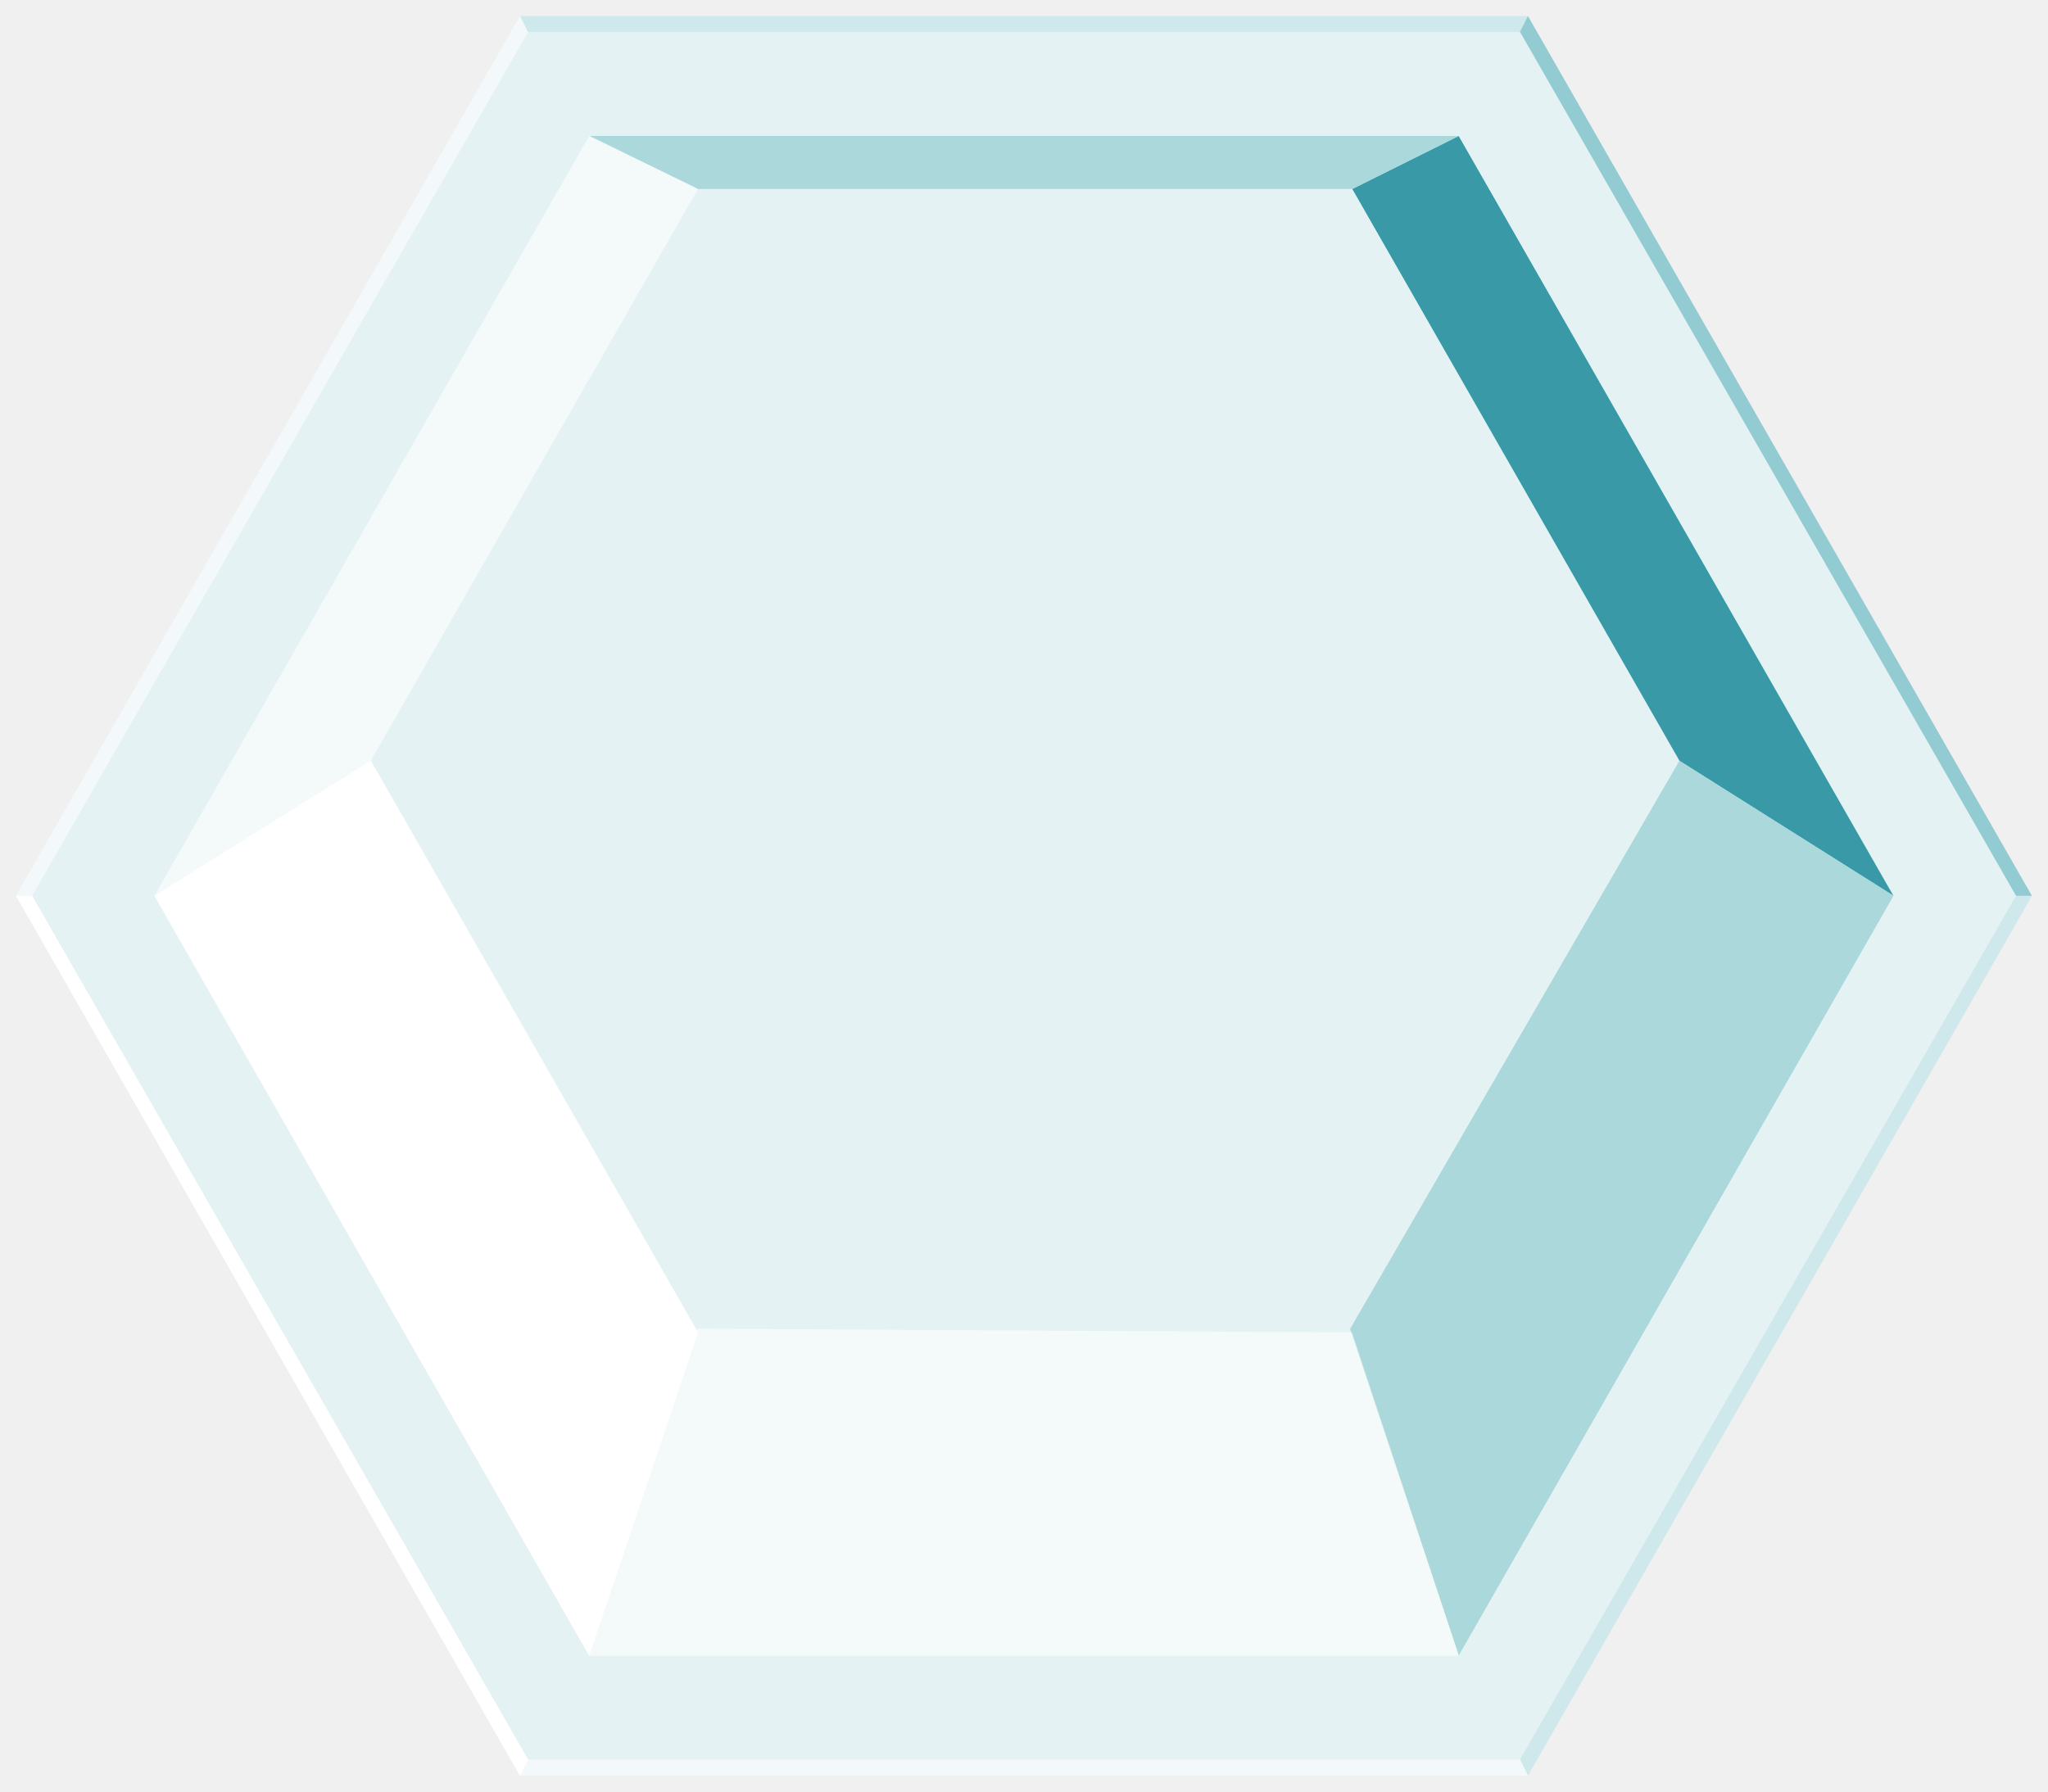
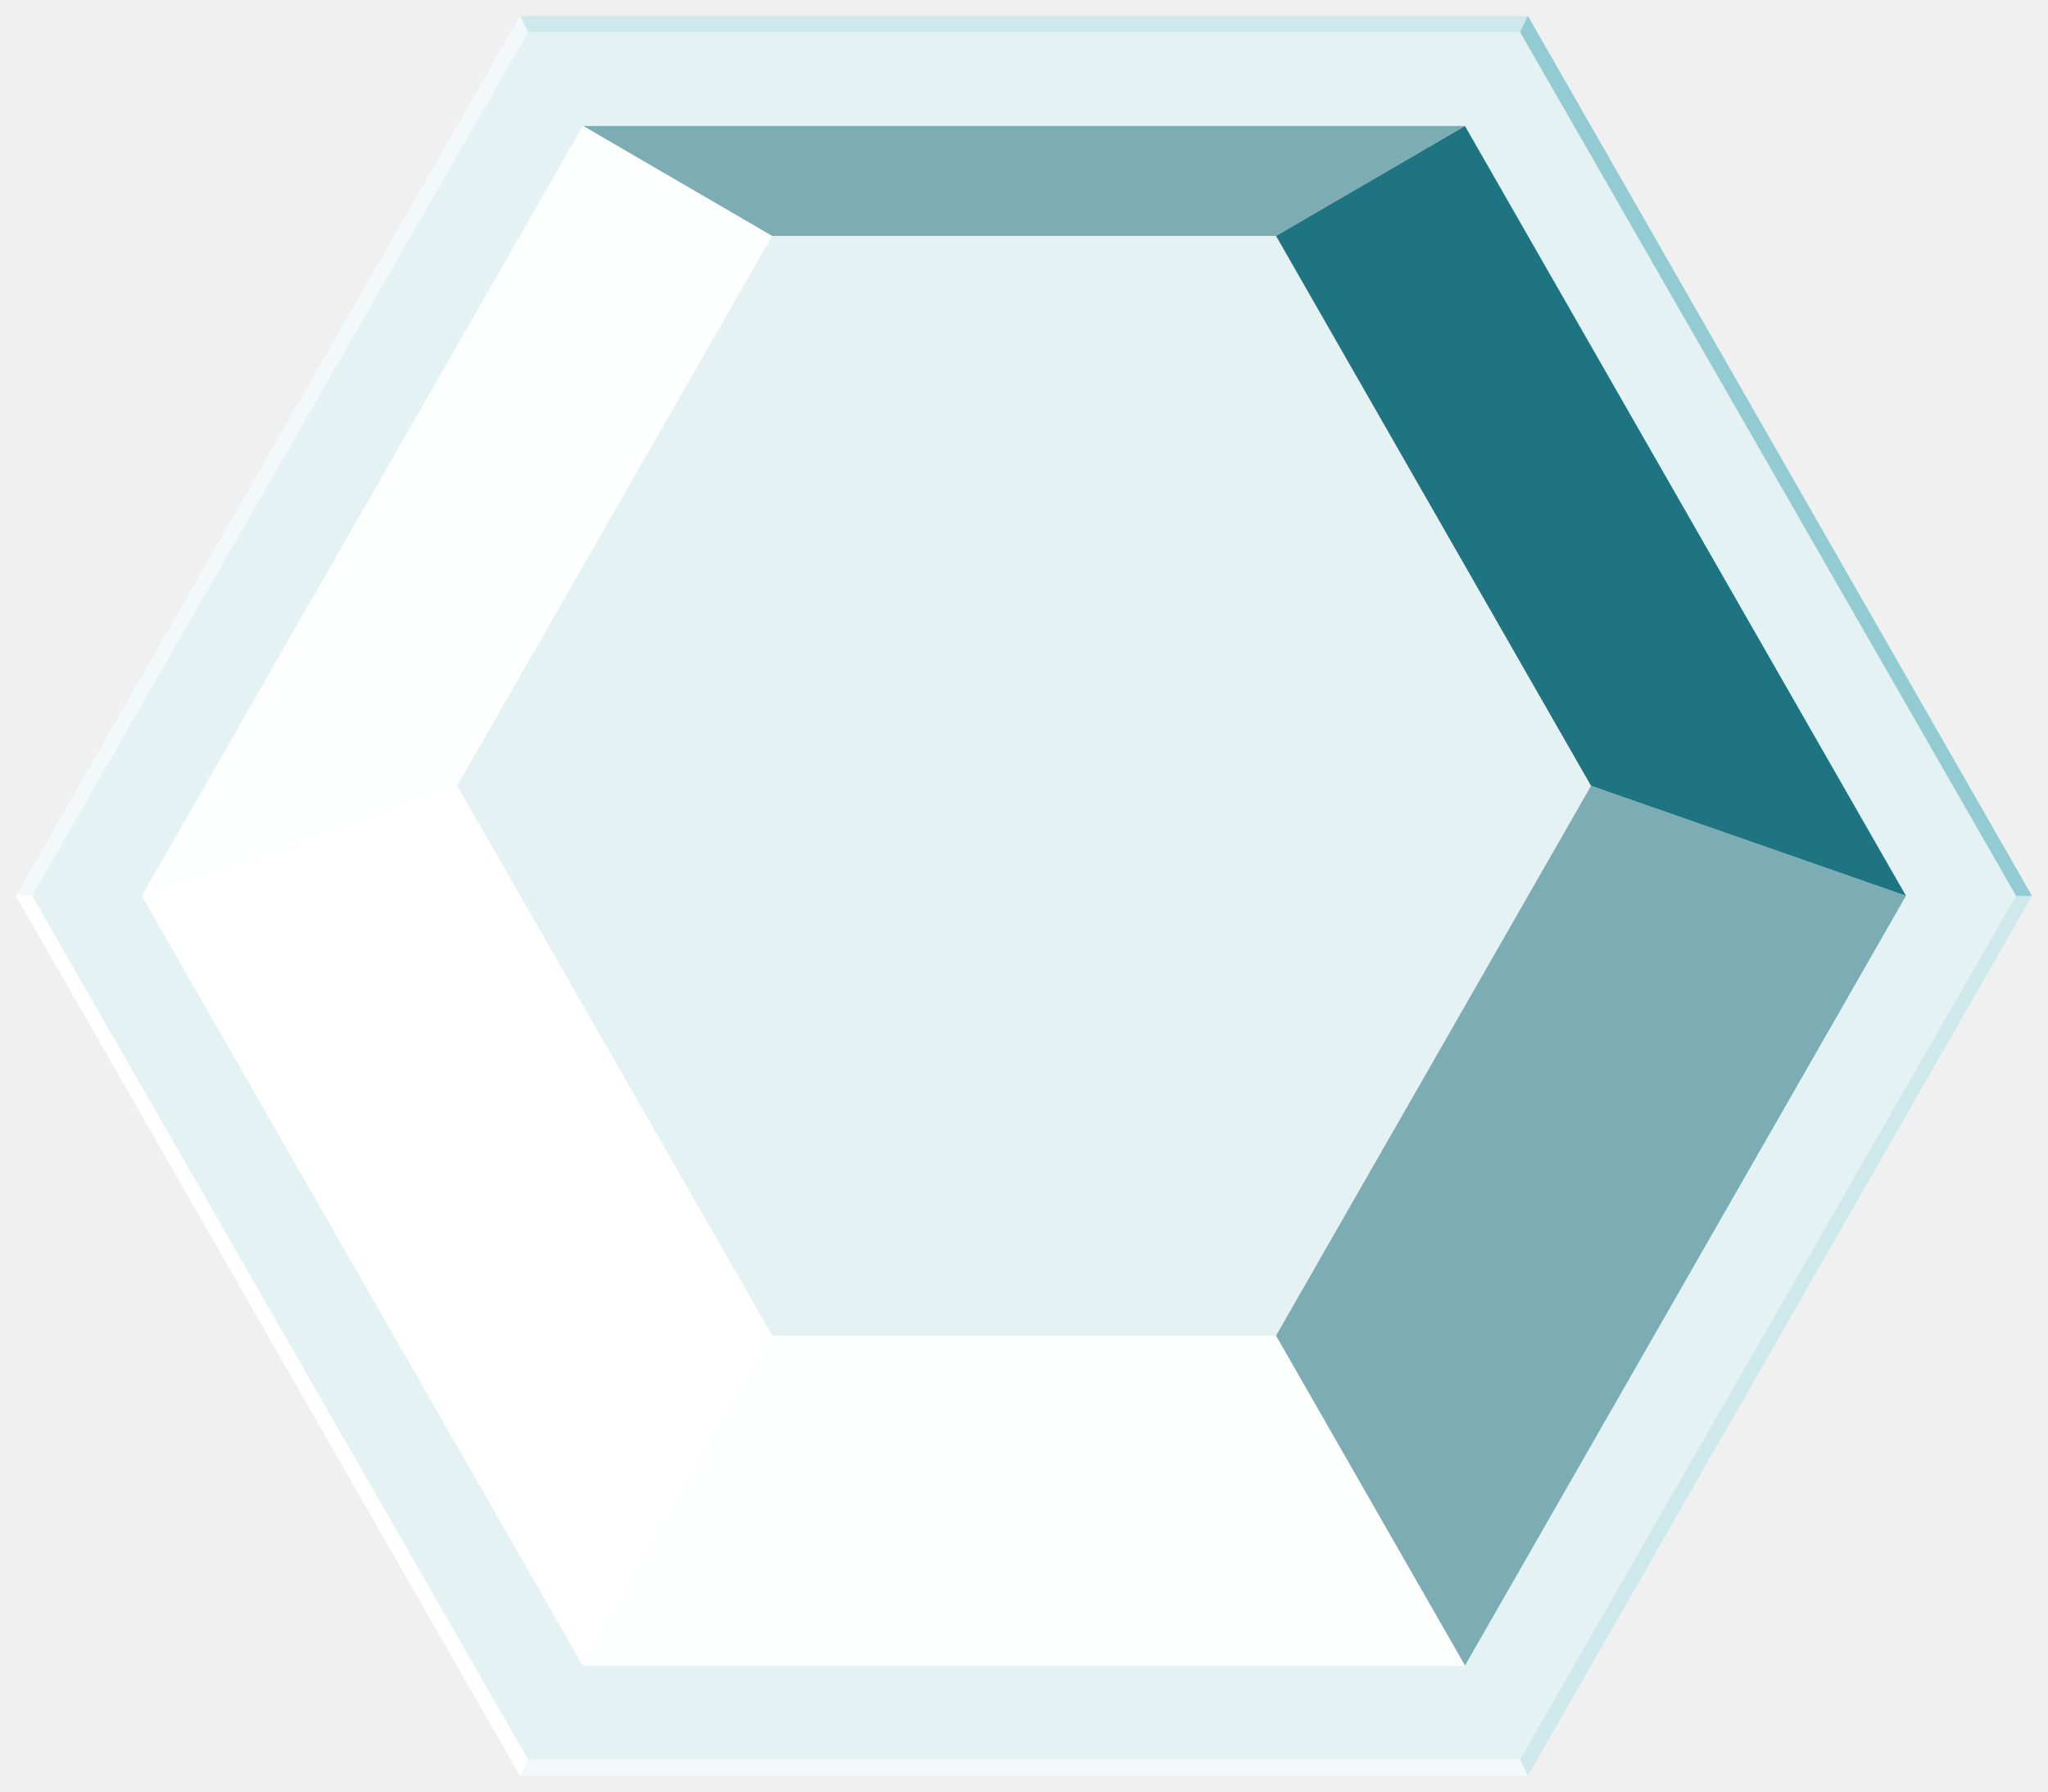
<svg xmlns="http://www.w3.org/2000/svg" xmlns:xlink="http://www.w3.org/1999/xlink" width="256" height="224" viewBox="0 0 256 224" version="1.1" id="svg1">
  <defs id="defs1">
    <clipPath clipPathUnits="userSpaceOnUse" id="clipPath14">
      <path style="fill:#55774f;fill-opacity:1;stroke:none;stroke-width:30.098;stroke-linejoin:round;stroke-opacity:0.4" id="path15" transform="matrix(0.9921875,0,0,1.001342,1,-24.15029)" d="m 256,112 -64,110.851 -128,0 L 0,112 64,1.149 l 128,0 z" />
    </clipPath>
    <clipPath clipPathUnits="userSpaceOnUse" id="clipPath15">
      <path style="fill:#55774f;fill-opacity:1;stroke:none;stroke-width:30.098;stroke-linejoin:round;stroke-opacity:0.4" id="path16" transform="matrix(0.9921875,0,0,1.001342,1,-24.15029)" d="m 256,112 -64,110.851 -128,0 L 0,112 64,1.149 l 128,0 z" />
    </clipPath>
    <clipPath clipPathUnits="userSpaceOnUse" id="clipPath16">
      <path style="fill:#55774f;fill-opacity:1;stroke:none;stroke-width:30.098;stroke-linejoin:round;stroke-opacity:0.4" id="path17" transform="matrix(0.9921875,0,0,1.001342,1,-24.15029)" d="m 256,112 -64,110.851 -128,0 L 0,112 64,1.149 l 128,0 z" />
    </clipPath>
    <clipPath clipPathUnits="userSpaceOnUse" id="clipPath17">
      <path style="fill:#55774f;fill-opacity:1;stroke:none;stroke-width:30.098;stroke-linejoin:round;stroke-opacity:0.4" id="path18" transform="matrix(0.9921875,0,0,1.001342,1,-24.15029)" d="m 256,112 -64,110.851 -128,0 L 0,112 64,1.149 l 128,0 z" />
    </clipPath>
    <clipPath clipPathUnits="userSpaceOnUse" id="clipPath20">
      <path style="fill:#5a4f42;fill-opacity:1;stroke-width:10;stroke-linejoin:round" d="M 1,80 64.5,191 v 32 L 1,112 Z" id="path21" />
    </clipPath>
    <clipPath clipPathUnits="userSpaceOnUse" id="clipPath22">
      <rect style="fill:#000000;fill-opacity:1;stroke:none;stroke-width:4;stroke-linecap:round;stroke-linejoin:round;stroke-dasharray:none;stroke-opacity:1" id="rect23" width="190.5" height="143" x="64.5" y="80" />
    </clipPath>
    <clipPath clipPathUnits="userSpaceOnUse" id="clipPath22-4">
      <rect style="fill:#000000;fill-opacity:1;stroke:none;stroke-width:4;stroke-linecap:round;stroke-linejoin:round;stroke-dasharray:none;stroke-opacity:1" id="rect23-8" width="190.5" height="143" x="64.5" y="80" />
    </clipPath>
    <clipPath clipPathUnits="userSpaceOnUse" id="clipPath14-8">
      <path style="fill:#55774f;fill-opacity:1;stroke:none;stroke-width:30.098;stroke-linejoin:round;stroke-opacity:0.4" id="path15-2" transform="matrix(0.9921875,0,0,1.001342,1,-24.15029)" d="m 256,112 -64,110.851 -128,0 L 0,112 64,1.149 l 128,0 z" />
    </clipPath>
    <clipPath clipPathUnits="userSpaceOnUse" id="clipPath15-4">
      <path style="fill:#55774f;fill-opacity:1;stroke:none;stroke-width:30.098;stroke-linejoin:round;stroke-opacity:0.4" id="path16-5" transform="matrix(0.9921875,0,0,1.001342,1,-24.15029)" d="m 256,112 -64,110.851 -128,0 L 0,112 64,1.149 l 128,0 z" />
    </clipPath>
    <clipPath clipPathUnits="userSpaceOnUse" id="clipPath17-5">
      <path style="fill:#55774f;fill-opacity:1;stroke:none;stroke-width:30.098;stroke-linejoin:round;stroke-opacity:0.4" id="path18-1" transform="matrix(0.9921875,0,0,1.001342,1,-24.15029)" d="m 256,112 -64,110.851 -128,0 L 0,112 64,1.149 l 128,0 z" />
    </clipPath>
    <clipPath clipPathUnits="userSpaceOnUse" id="clipPath16-7">
      <path style="fill:#55774f;fill-opacity:1;stroke:none;stroke-width:30.098;stroke-linejoin:round;stroke-opacity:0.4" id="path17-1" transform="matrix(0.9921875,0,0,1.001342,1,-24.15029)" d="m 256,112 -64,110.851 -128,0 L 0,112 64,1.149 l 128,0 z" />
    </clipPath>
    <clipPath clipPathUnits="userSpaceOnUse" id="clipPath20-1">
      <path style="fill:#5a4f42;fill-opacity:1;stroke-width:10;stroke-linejoin:round" d="M 1,80 64.5,191 v 32 L 1,112 Z" id="path21-5" />
    </clipPath>
  </defs>
  <g id="layer1">
    <g id="g3-2-0">
      <rect style="fill:#ffffff;fill-opacity:0.004;stroke-width:10;stroke-linejoin:round" id="rect2-2-2" width="1" height="1" x="0" y="223" />
      <rect style="fill:#ffffff;fill-opacity:0.004;stroke-width:10;stroke-linejoin:round" id="rect3-1-8" width="1" height="1" x="255" y="223" />
    </g>
    <path style="fill:#e4f2f4;fill-opacity:1;stroke:none;stroke-width:30.354;stroke-linejoin:round;stroke-opacity:1" id="path1-6" d="m 256,112 -64,110.851 -128,0 L 0,112 64,1.149 l 128,0 z" transform="matrix(0.984375,0,0,0.9923208,2,0.8600732)" />
    <g id="g8-1">
      <path style="opacity:1;mix-blend-mode:overlay;fill:#ffffff;stroke:none;stroke-width:4;stroke-dasharray:none;paint-order:stroke fill markers" d="m 2,112 h 2 l 62,108 -1,2 z" id="path3-6" />
      <path style="opacity:0.333;mix-blend-mode:overlay;fill:#ffffff;stroke:none;stroke-width:4;stroke-dasharray:none;paint-order:stroke fill markers" d="M 2,112 H 4 L 66,4 65,2 Z" id="path4-0" />
      <path style="opacity:0.333;mix-blend-mode:overlay;fill:#ffffff;stroke:none;stroke-width:4;stroke-dasharray:none;paint-order:stroke fill markers" d="m 65,222 1,-2 h 124 l 1,2 z" id="path5-2" />
      <path style="opacity:0.333;mix-blend-mode:overlay;fill:#000000;fill-opacity:1;stroke:none;stroke-width:4;stroke-dasharray:none;paint-order:stroke fill markers" d="M 65,2 66,4 l 124,-3e-7 1,-2 z" id="path6-4" />
      <path style="opacity:0.333;mix-blend-mode:overlay;fill:#000000;fill-opacity:1;stroke:none;stroke-width:4;stroke-dasharray:none;paint-order:stroke fill markers" d="m 254,112 h -2 l -62,108 1,2 z" id="path7-8" />
      <path style="opacity:1;mix-blend-mode:overlay;fill:#000000;fill-opacity:1;stroke:none;stroke-width:4;stroke-dasharray:none;paint-order:stroke fill markers" d="m 254,112 h -2 L 190,4 191,2 Z" id="path8-6" />
    </g>
    <g id="g63">
      <path style="opacity:1;mix-blend-mode:overlay;fill:#ffffff;stroke:none;stroke-width:4;stroke-dasharray:none;paint-order:stroke fill markers" d="m 2,112 h 2 l 62,108 -1,2 z" id="path58" />
      <path style="opacity:0.333;mix-blend-mode:overlay;fill:#ffffff;stroke:none;stroke-width:4;stroke-dasharray:none;paint-order:stroke fill markers" d="M 2,112 H 4 L 66,4 65,2 Z" id="path59" />
      <path style="opacity:0.333;mix-blend-mode:overlay;fill:#ffffff;stroke:none;stroke-width:4;stroke-dasharray:none;paint-order:stroke fill markers" d="m 65,222 1,-2 h 124 l 1,2 z" id="path60" />
      <path style="opacity:0.333;mix-blend-mode:overlay;fill:#000000;fill-opacity:1;stroke:none;stroke-width:4;stroke-dasharray:none;paint-order:stroke fill markers" d="M 65,2 66,4 l 124,-3e-7 1,-2 z" id="path61" />
      <path style="opacity:0.333;mix-blend-mode:overlay;fill:#000000;fill-opacity:1;stroke:none;stroke-width:4;stroke-dasharray:none;paint-order:stroke fill markers" d="m 254,112 h -2 l -62,108 1,2 z" id="path62" />
      <path style="opacity:1;mix-blend-mode:overlay;fill:#000000;fill-opacity:1;stroke:none;stroke-width:4;stroke-dasharray:none;paint-order:stroke fill markers" d="m 254,112 h -2 L 190,4 191,2 Z" id="path63" />
    </g>
-     <g id="g27-5" style="display:inline;opacity:0.5;mix-blend-mode:overlay" transform="translate(0,12)">
-       <path style="mix-blend-mode:normal;fill:#000000;fill-opacity:0.5;stroke-width:4;stroke-dasharray:none" d="M 73.653,5 87.24,11.633 H 169.024 L 182.347,5 Z" id="path31-4-0" />
-       <path style="mix-blend-mode:normal;fill:#ffffff;fill-opacity:0.33;stroke-width:4;stroke-dasharray:none" d="M 73.653,195 87.24,154.133 169.024,154.593 182.347,195 Z" id="path29-1-9" />
-       <path style="mix-blend-mode:normal;fill:#000000;fill-opacity:0.5;stroke-width:4;stroke-dasharray:none" d="M 182.347,195 168.76,154.133 209.915,83.113 236.694,100 Z" id="path32-1-0" />
-       <path style="mix-blend-mode:normal;fill:#ffffff;fill-opacity:0.33;stroke-width:4;stroke-dasharray:none" d="M 73.653,5 87.24,11.633 46.348,83.113 19.306,100 Z" id="path30-3-0" />
-       <path style="mix-blend-mode:normal;fill:#ffffff;fill-opacity:1;stroke-width:4;stroke-dasharray:none" d="M 19.306,100 46.348,83.113 87.24,154.593 73.653,195 Z" id="path28-8-6" />
-       <path style="mix-blend-mode:normal;fill:#000000;fill-opacity:1;stroke-width:4;stroke-dasharray:none" d="M 182.347,5 169.024,11.633 209.915,83.113 236.694,100 Z" id="path33-7-1" />
+     <g id="g27-5" style="display:inline;opacity:1;mix-blend-mode:overlay" transform="translate(0,12)">
+       <path style="mix-blend-mode:normal;fill:#000000;fill-opacity:0.6;stroke-width:4;stroke-dasharray:none" d="M 72.875,3.75 96.5,17.5 h 63 L 183.125,3.75 Z" id="path31-4-0" />
+       <path style="mix-blend-mode:normal;fill:#ffffff;fill-opacity:0.603;stroke-width:4;stroke-dasharray:none" d="M 72.875,196.25 C 80.75,182.5 88.625,168.75 96.5,155 c 21,0 42,0 63,0 7.875,13.75 15.75,27.5 23.625,41.25 -36.75,0 -73.5,0 -110.25,0 z" id="path29-1-9" />
+       <path style="mix-blend-mode:normal;fill:#000000;fill-opacity:0.6;stroke-width:4;stroke-dasharray:none" d="M 183.125,196.25 C 175.25,182.5 167.375,168.75 159.5,155 c 13.125,-22.917 26.25,-45.833 39.375,-68.75 13.125,4.583 26.25,9.167 39.375,13.75 -18.375,32.083 -36.75,64.167 -55.125,96.25 z" id="path32-1-0" />
+       <path style="mix-blend-mode:normal;fill:#ffffff;fill-opacity:0.6;stroke-width:4;stroke-dasharray:none" d="M 72.875,3.75 C 80.75,8.333 88.625,12.917 96.5,17.5 83.375,40.417 70.25,63.333 57.125,86.25 44,90.833 30.875,95.417 17.75,100 36.125,67.917 54.5,35.833 72.875,3.75 Z" id="path30-3-0" />
+       <path style="mix-blend-mode:normal;fill:#ffffff;fill-opacity:1;stroke-width:4;stroke-dasharray:none" d="M 17.75,100 C 30.875,95.417 44,90.833 57.125,86.25 70.25,109.167 83.375,132.083 96.5,155 88.625,168.75 80.75,182.5 72.875,196.25 54.5,164.167 36.125,132.083 17.75,100 Z" id="path28-8-6" />
+       <path style="mix-blend-mode:normal;fill:#000000;fill-opacity:1;stroke-width:4;stroke-dasharray:none" d="M 183.125,3.75 C 175.25,8.333 167.375,12.917 159.5,17.5 172.625,40.417 185.75,63.333 198.875,86.25 212,90.833 225.125,95.417 238.25,100 219.875,67.917 201.5,35.833 183.125,3.75 Z" id="path33-7-1" />
    </g>
-     <use x="0" y="0" xlink:href="#g27-5" id="use1" />
-     <use x="0" y="0" xlink:href="#g27-5" id="use2" />
-     <use x="0" y="0" xlink:href="#g27-5" id="use3" />
-     <use x="0" y="0" xlink:href="#g27-5" id="use4" />
+     <use x="0" y="0" xlink:href="#g27-5" id="use29" style="opacity:1;mix-blend-mode:overlay" />
+     <use x="0" y="0" xlink:href="#g27-5" id="use30" style="opacity:1;mix-blend-mode:overlay" />
+     <use x="0" y="0" xlink:href="#g27-5" id="use32" style="display:inline;opacity:0.232" />
  </g>
</svg>
